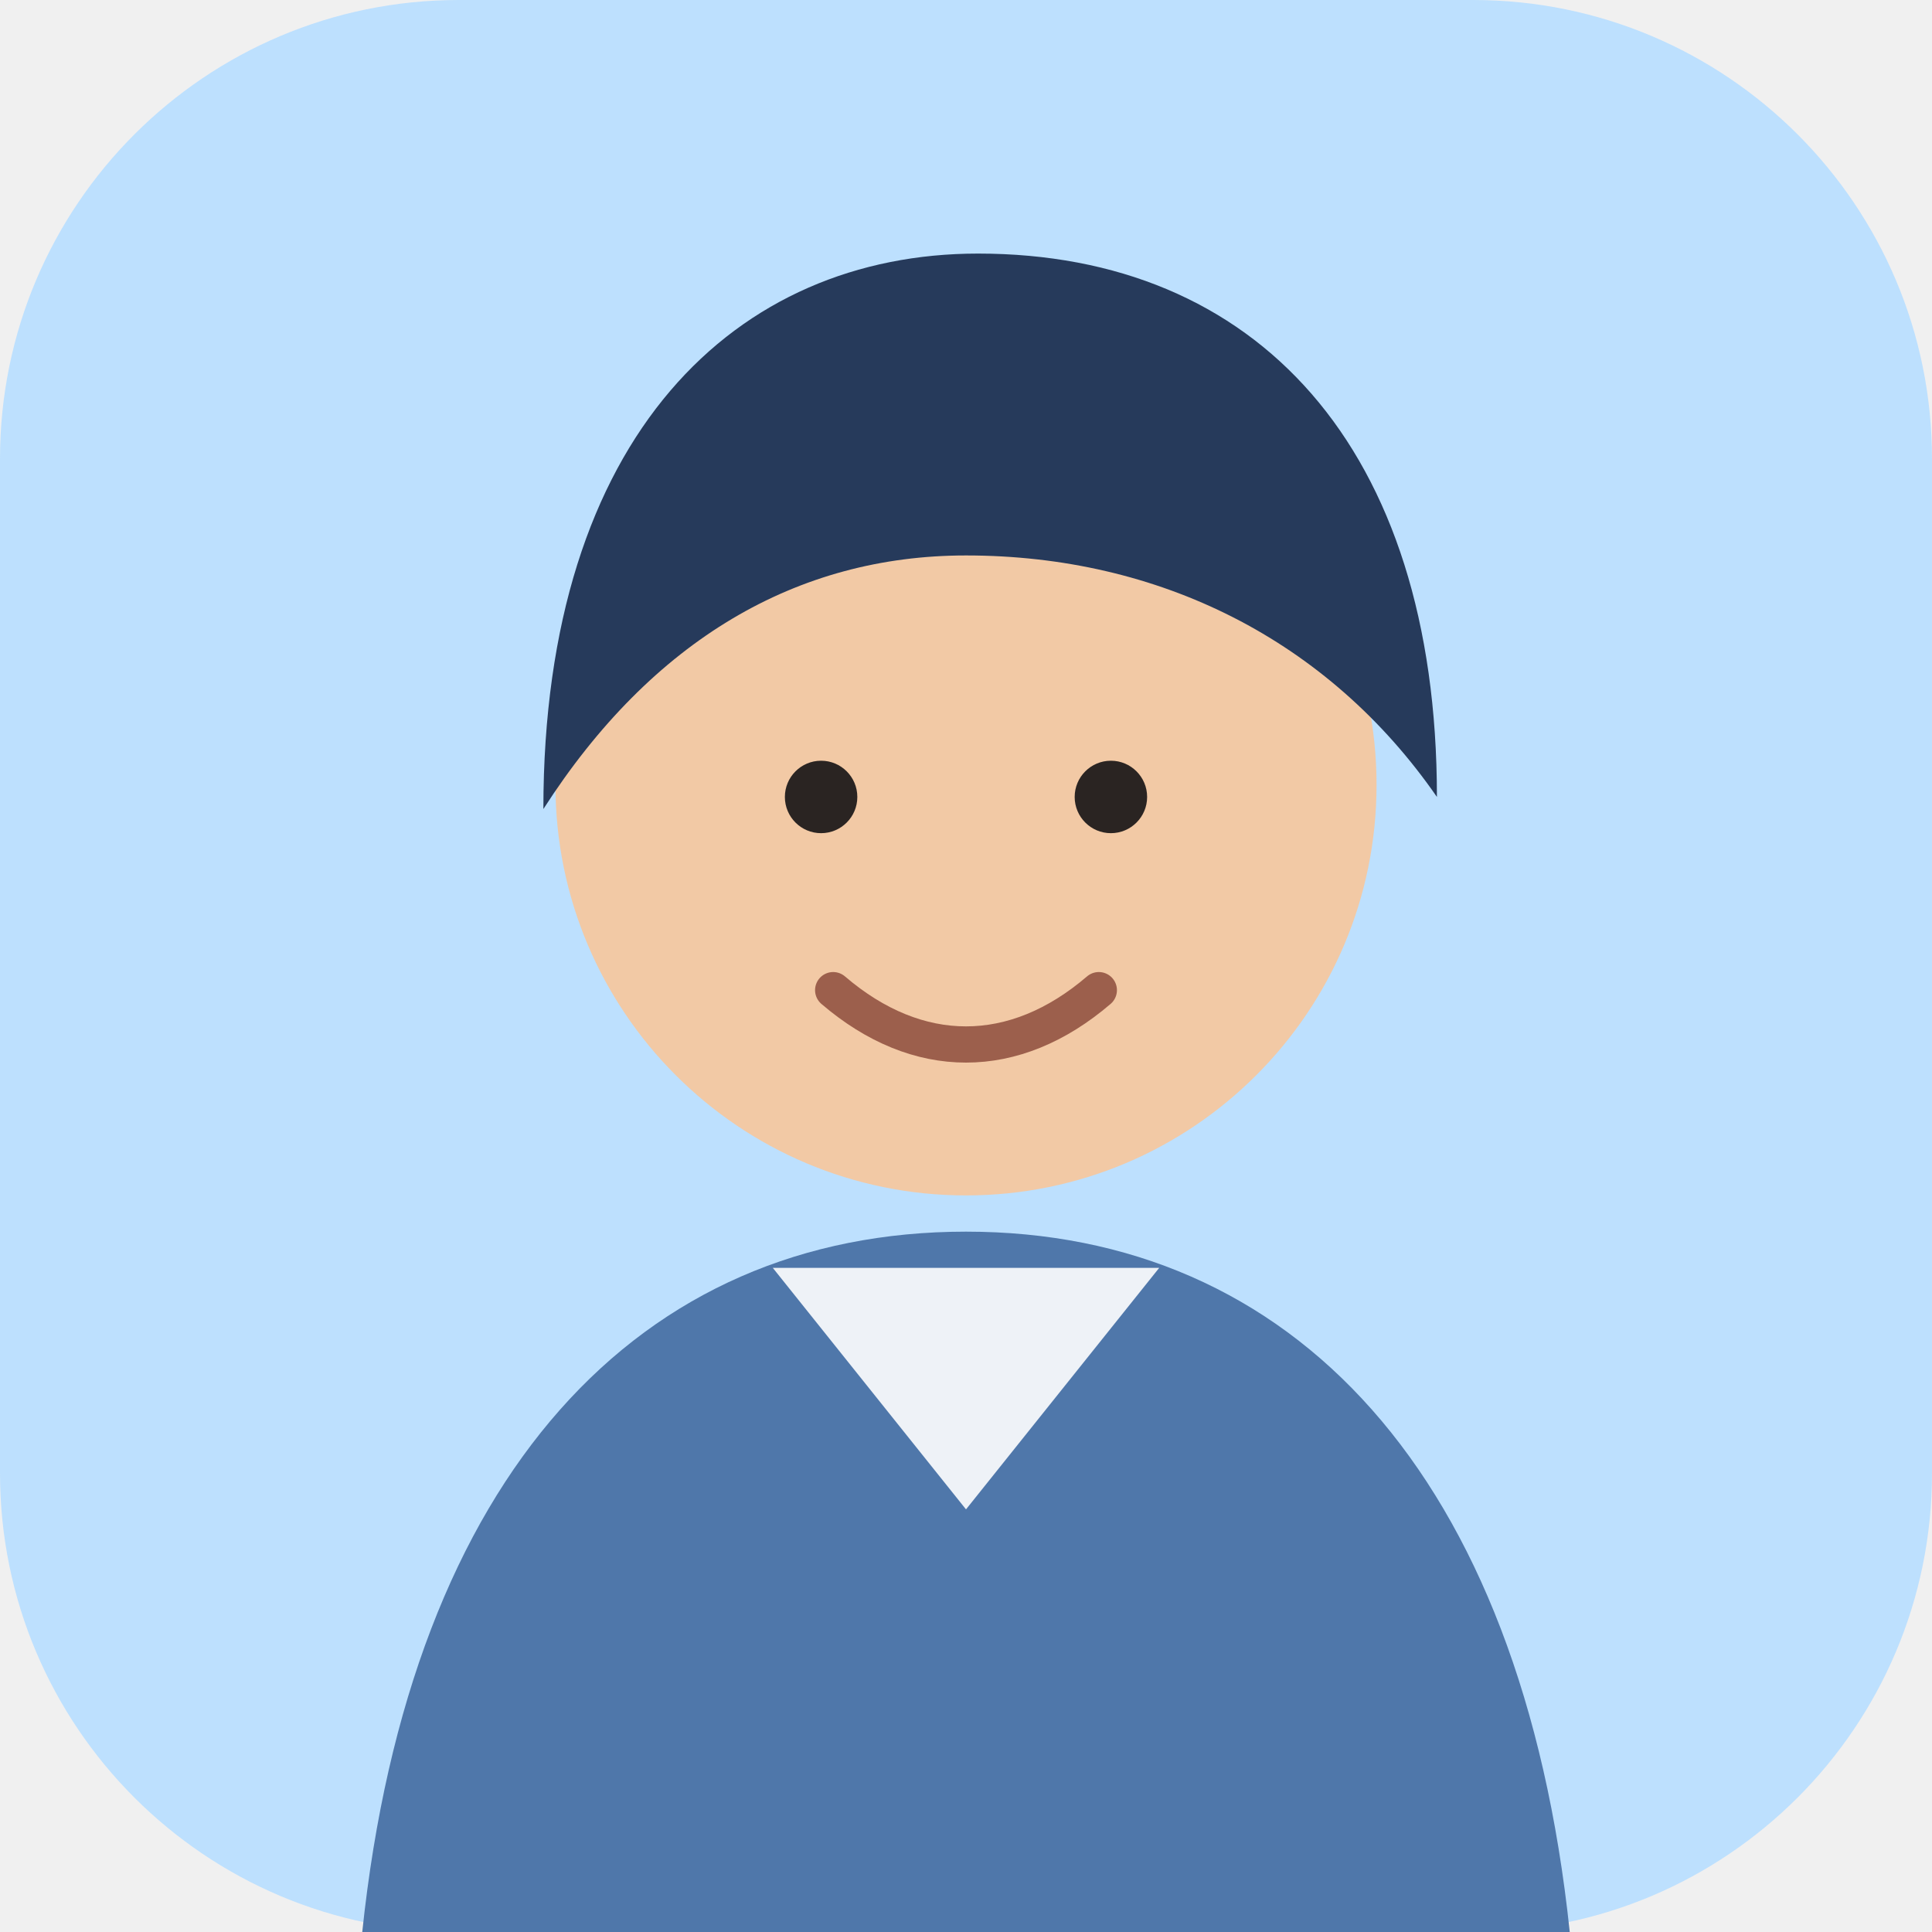
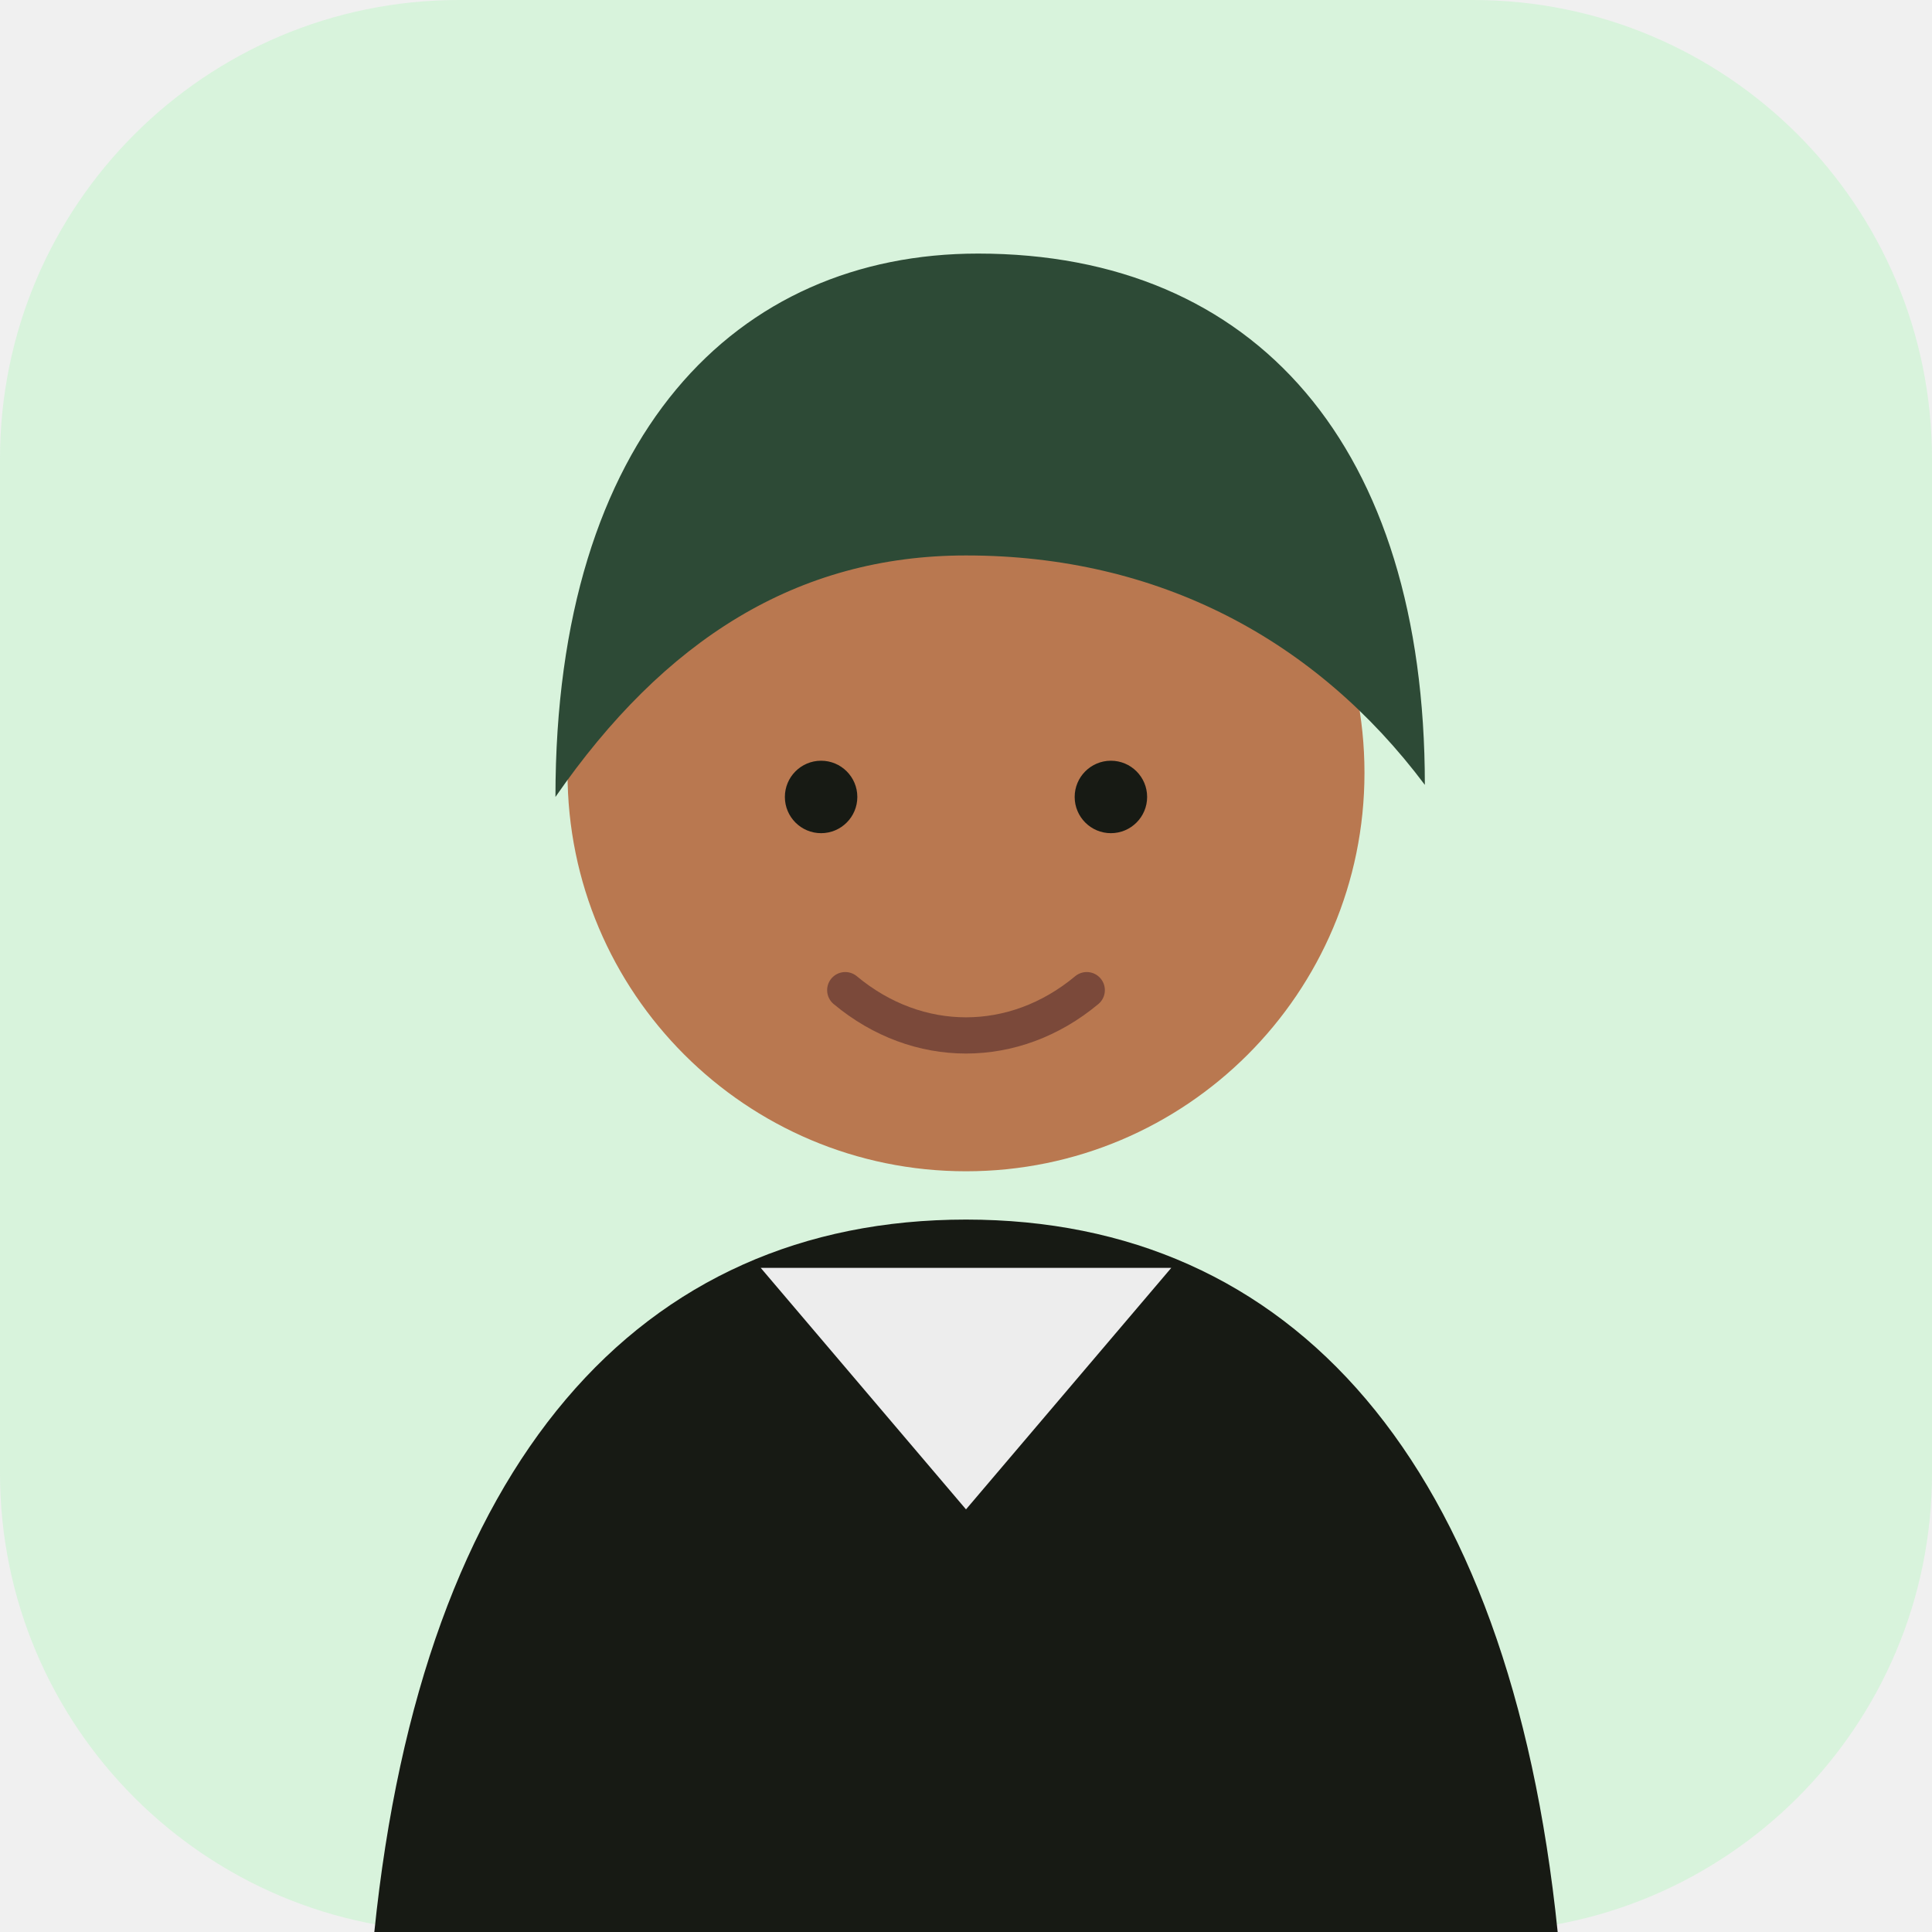
<svg xmlns="http://www.w3.org/2000/svg" viewBox="0 0 160 160" role="img" aria-label="Professional avatar 6">
-   <rect width="160" height="160" rx="38" fill="#BDE0FE" />
-   <circle cx="80" cy="65" r="34" fill="#F2C9A5" />
-   <path d="M45 67c0-31 16-46 36-46 23 0 38 16 38 45-9-13-23-20-39-20-14 0-26 7-35 21Z" fill="#263A5B" />
-   <circle cx="68" cy="66" r="3" fill="#2A2422" />
-   <circle cx="92" cy="66" r="3" fill="#2A2422" />
-   <path d="M69 82c7 6 15 6 22 0" fill="none" stroke="#9C5F4C" stroke-width="3" stroke-linecap="round" />
-   <path d="M30 160c4-38 23-58 50-58s46 20 50 58" fill="#4F77AA" />
-   <path d="m64 105 16 20 16-20" fill="#FFF" opacity=".9" />
+   <rect width="160" height="160" rx="38" fill="#D8F3DC" />
+   <circle cx="80" cy="64" r="33" fill="#B97850" />
+   <path d="M46 66c0-30 15-45 35-45 23 0 37 16 37 44-9-12-22-19-38-19-14 0-25 7-34 20Z" fill="#2D4A36" />
+   <path d="M31 160c4-39 22-59 49-59s45 20 49 59" fill="#171A14" />
+   <path d="m63 105 17 20 17-20" fill="#fff" opacity=".92" />
+   <circle cx="68" cy="66" r="3" fill="#171A14" />
+   <circle cx="92" cy="66" r="3" fill="#171A14" />
+   <path d="M70 82c6 5 14 5 20 0" fill="none" stroke="#7B493A" stroke-width="3" stroke-linecap="round" />
</svg>
